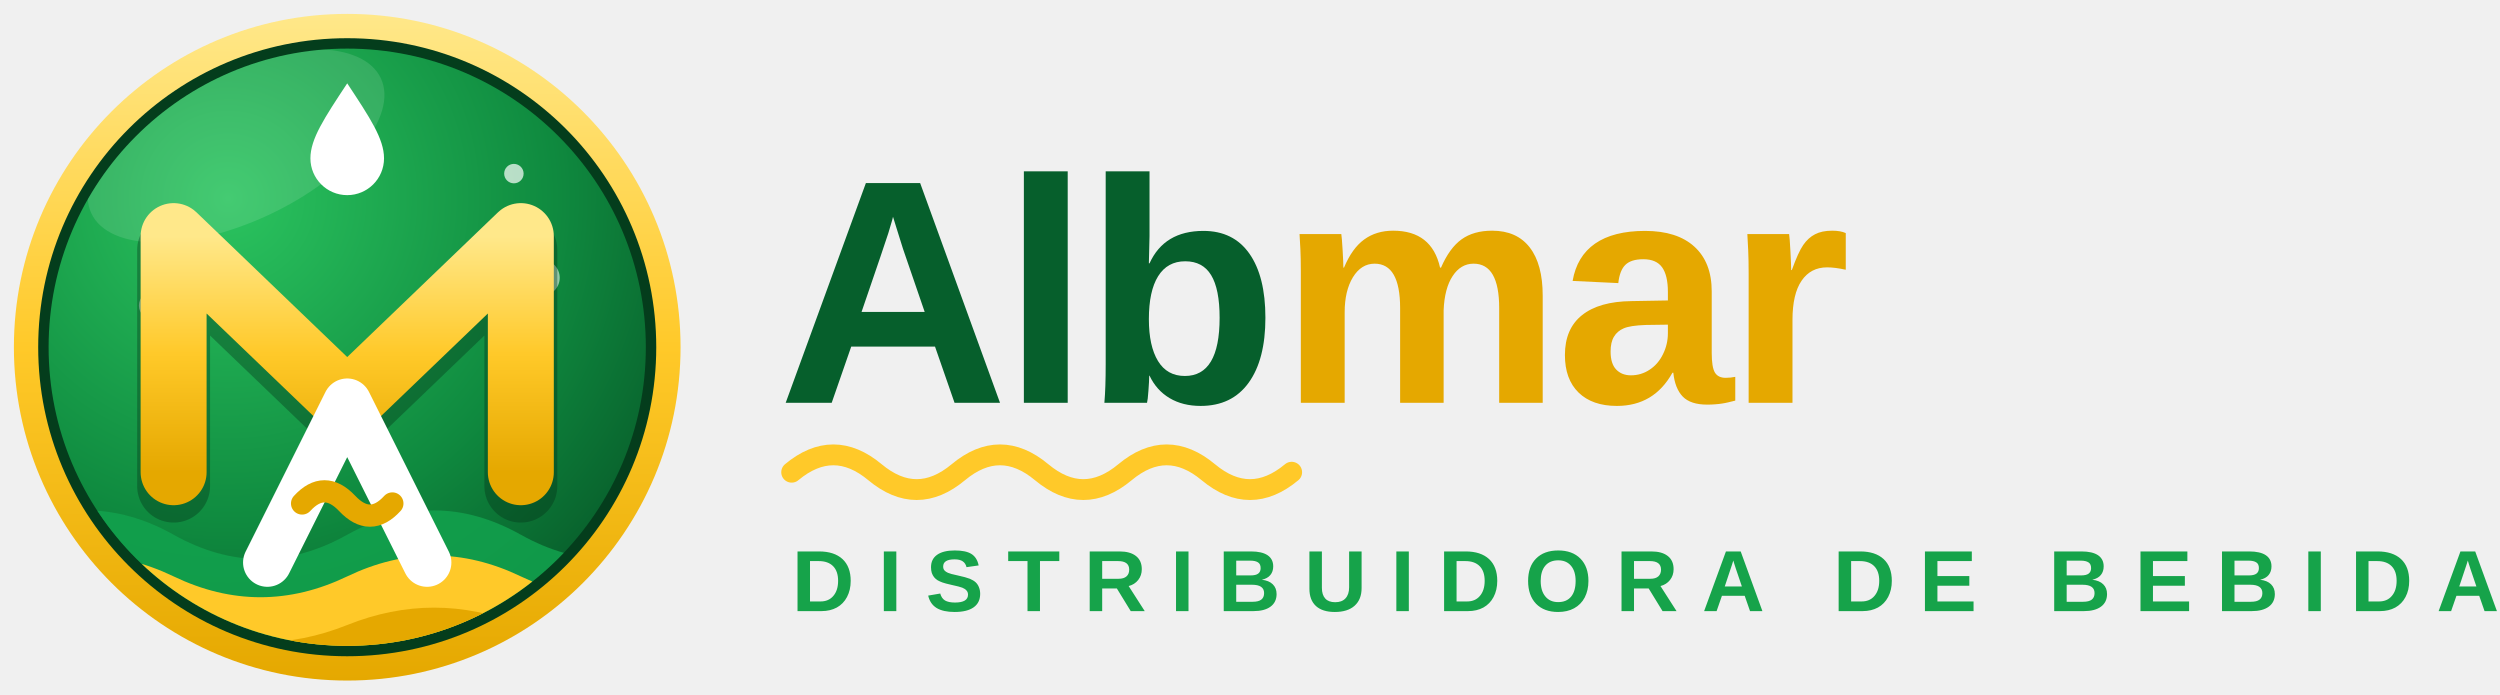
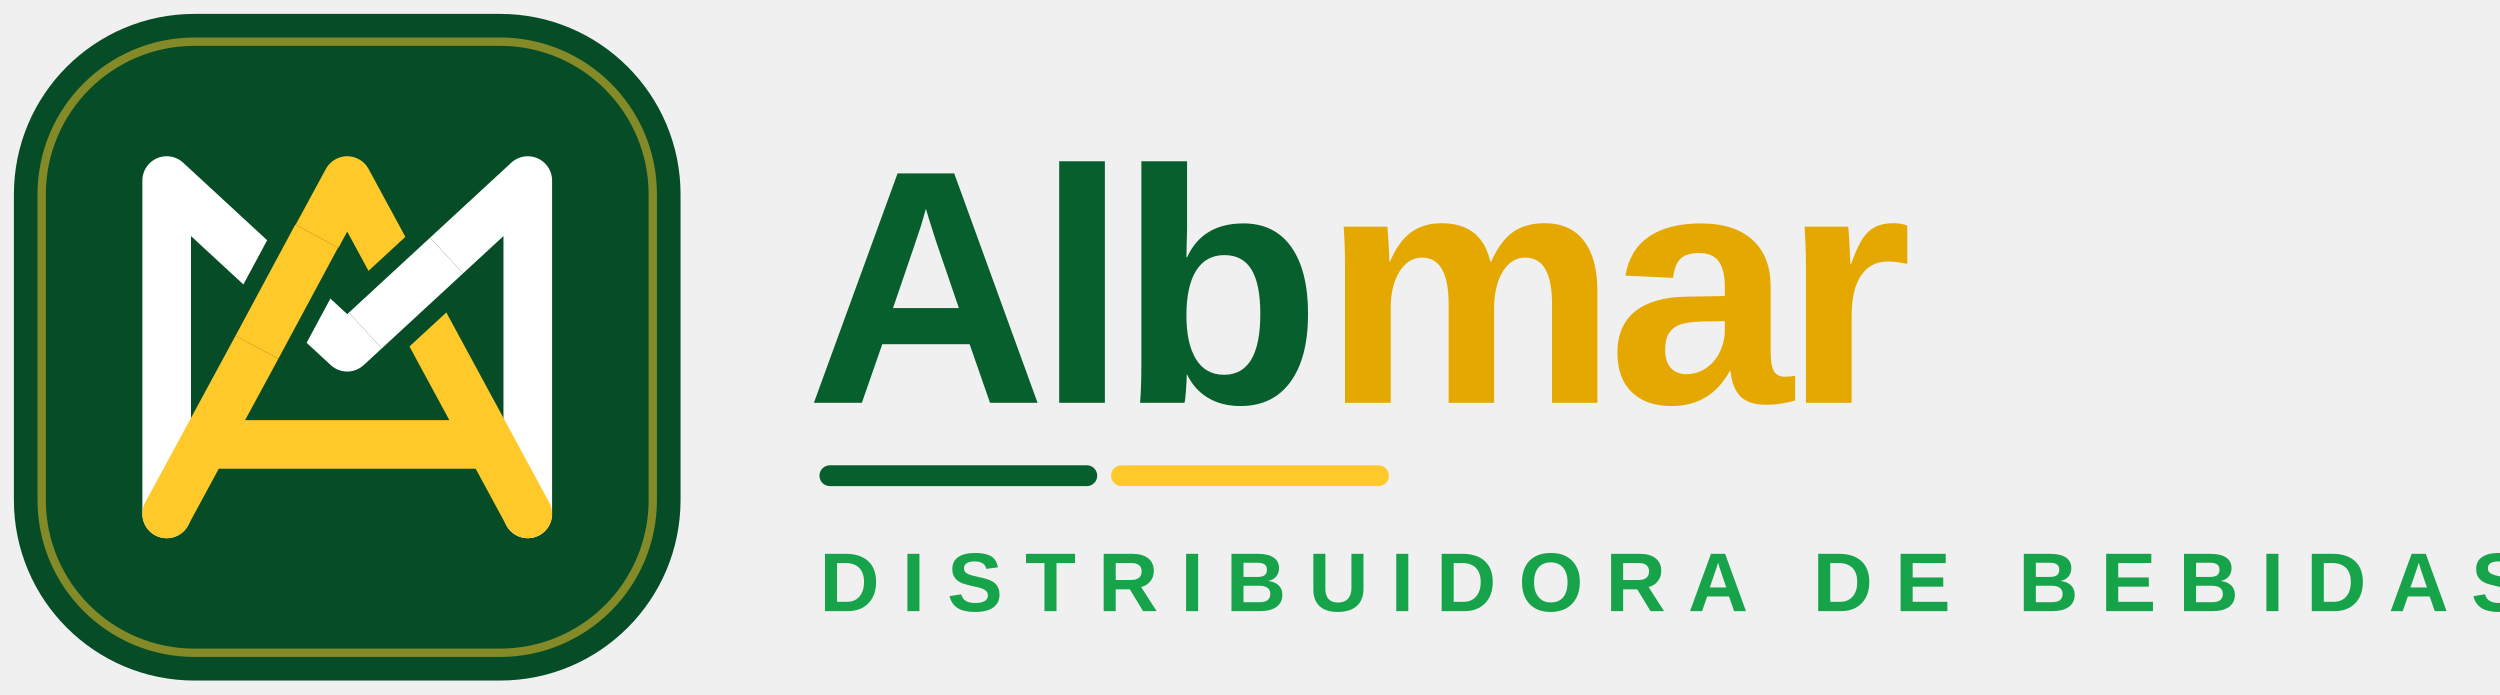
<svg xmlns="http://www.w3.org/2000/svg" viewBox="0 0 360 100" role="img" aria-label="Albmar - Distribuidora de Bebidas">
-   <defs>
-     <radialGradient id="amGreen" cx=".3" cy=".25" r="1">
-       <stop offset="0" stop-color="#2bc45f" />
-       <stop offset=".55" stop-color="#0f8a3f" />
-       <stop offset="1" stop-color="#054a22" />
-     </radialGradient>
-     <linearGradient id="amGold" x1="0" y1="0" x2="0" y2="1">
-       <stop offset="0" stop-color="#FFE88A" />
-       <stop offset=".5" stop-color="#FFC929" />
-       <stop offset="1" stop-color="#E5A800" />
-     </linearGradient>
-     <clipPath id="amClip">
-       <circle cx="50" cy="50" r="43" />
-     </clipPath>
-   </defs>
  <g>
-     <circle cx="50" cy="50" r="48" fill="url(#amGold)" />
-     <circle cx="50" cy="50" r="44.5" fill="#043d1c" />
-     <circle cx="50" cy="50" r="43" fill="url(#amGreen)" />
-     <g clip-path="url(#amClip)">
-       <path d="M0 77q12.5-7 25 0t25 0t25 0t25 0V100H0z" fill="#12a24d" opacity=".85" />
-       <path d="M0 83q12.5-6 25 0t25 0t25 0t25 0V100H0z" fill="#FFC929" />
-       <path d="M0 90q12.5-5 25 0t25 0t25 0t25 0V100H0z" fill="#E5A800" />
-       <ellipse cx="34" cy="21" rx="23" ry="11" fill="#fff" opacity=".12" transform="rotate(-25 34 21)" />
+     <rect x="2" y="2" width="96" height="96" rx="26" fill="#064d27" />
+     <rect x="6" y="6" width="88" height="88" rx="22" fill="none" stroke="#FFC929" stroke-opacity=".5" stroke-width="1.2" />
+     <g fill="none" stroke-width="7" stroke-linecap="round" stroke-linejoin="round">
+       <path d="M24 74V26L50 50L76 26V74" stroke="#fff" />
+       <path d="M24 74L50 26L76 74M30.5 64H69.5" stroke="#FFC929" />
    </g>
-     <circle cx="22" cy="44" r="2" fill="#fff" opacity=".55" />
-     <circle cx="78" cy="40" r="2.6" fill="#fff" opacity=".55" />
-     <circle cx="74" cy="25" r="1.4" fill="#fff" opacity=".7" />
-     <circle cx="26" cy="60" r="1.4" fill="#fff" opacity=".6" />
-     <path d="M50 12c3.3 5 5.3 8 5.3 10.8a5.3 5.3 0 0 1-10.6 0C44.7 20 46.7 17 50 12z" fill="#fff" />
-     <path d="M25 68V34L50 58L75 34V68" fill="none" stroke="#032a14" stroke-width="10.5" stroke-linecap="round" stroke-linejoin="round" opacity=".35" transform="translate(0 2)" />
-     <path d="M25 68V34L50 58L75 34V68" fill="none" stroke="url(#amGold)" stroke-width="9.5" stroke-linecap="round" stroke-linejoin="round" />
-     <path d="M38.5 81L50 58L61.5 81" fill="none" stroke="#fff" stroke-width="7" stroke-linecap="round" stroke-linejoin="round" />
-     <path d="M43.5 72.5q3.2-3.5 6.5 0t6.5 0" fill="none" stroke="#E5A800" stroke-width="3.2" stroke-linecap="round" />
+     <g fill="none">
+       <path d="M37 50L45.6 34" stroke="#064d27" stroke-width="12" />
+       <path d="M37 50L45.6 34" stroke="#FFC929" stroke-width="7" />
+       <path d="M52.6 47.6L64.3 36.8" stroke="#064d27" stroke-width="12" />
+       <path d="M52.6 47.6L64.3 36.8" stroke="#fff" stroke-width="7" />
+     </g>
  </g>
-   <text x="112" y="58" font-family="'Poppins','Segoe UI',Arial,sans-serif" font-size="46" font-weight="800" letter-spacing="-1" fill="#065f2c">Alb<tspan fill="#E5A800">mar</tspan>
+   <text x="116" y="58" font-family="'Bricolage Grotesque','Poppins','Segoe UI',Arial,sans-serif" font-size="48" font-weight="800" letter-spacing="-1.5" fill="#065f2c">Alb<tspan fill="#E5A800">mar</tspan>
  </text>
-   <path d="M114 68q6-5 12 0t12 0t12 0t12 0t12 0t12 0" fill="none" stroke="#FFC929" stroke-width="3" stroke-linecap="round" />
-   <text x="114" y="88" font-family="'Poppins','Segoe UI',Arial,sans-serif" font-size="12.5" font-weight="600" letter-spacing="3.4" fill="#16a34a">DISTRIBUIDORA DE BEBIDAS</text>
+   <rect x="118" y="67" width="40" height="3" rx="1.5" fill="#065f2c" />
+   <rect x="160" y="67" width="40" height="3" rx="1.5" fill="#FFC929" />
+   <text x="118" y="88" font-family="'Manrope','Segoe UI',Arial,sans-serif" font-size="12" font-weight="700" letter-spacing="3.2" fill="#16a34a">DISTRIBUIDORA DE BEBIDAS</text>
</svg>
